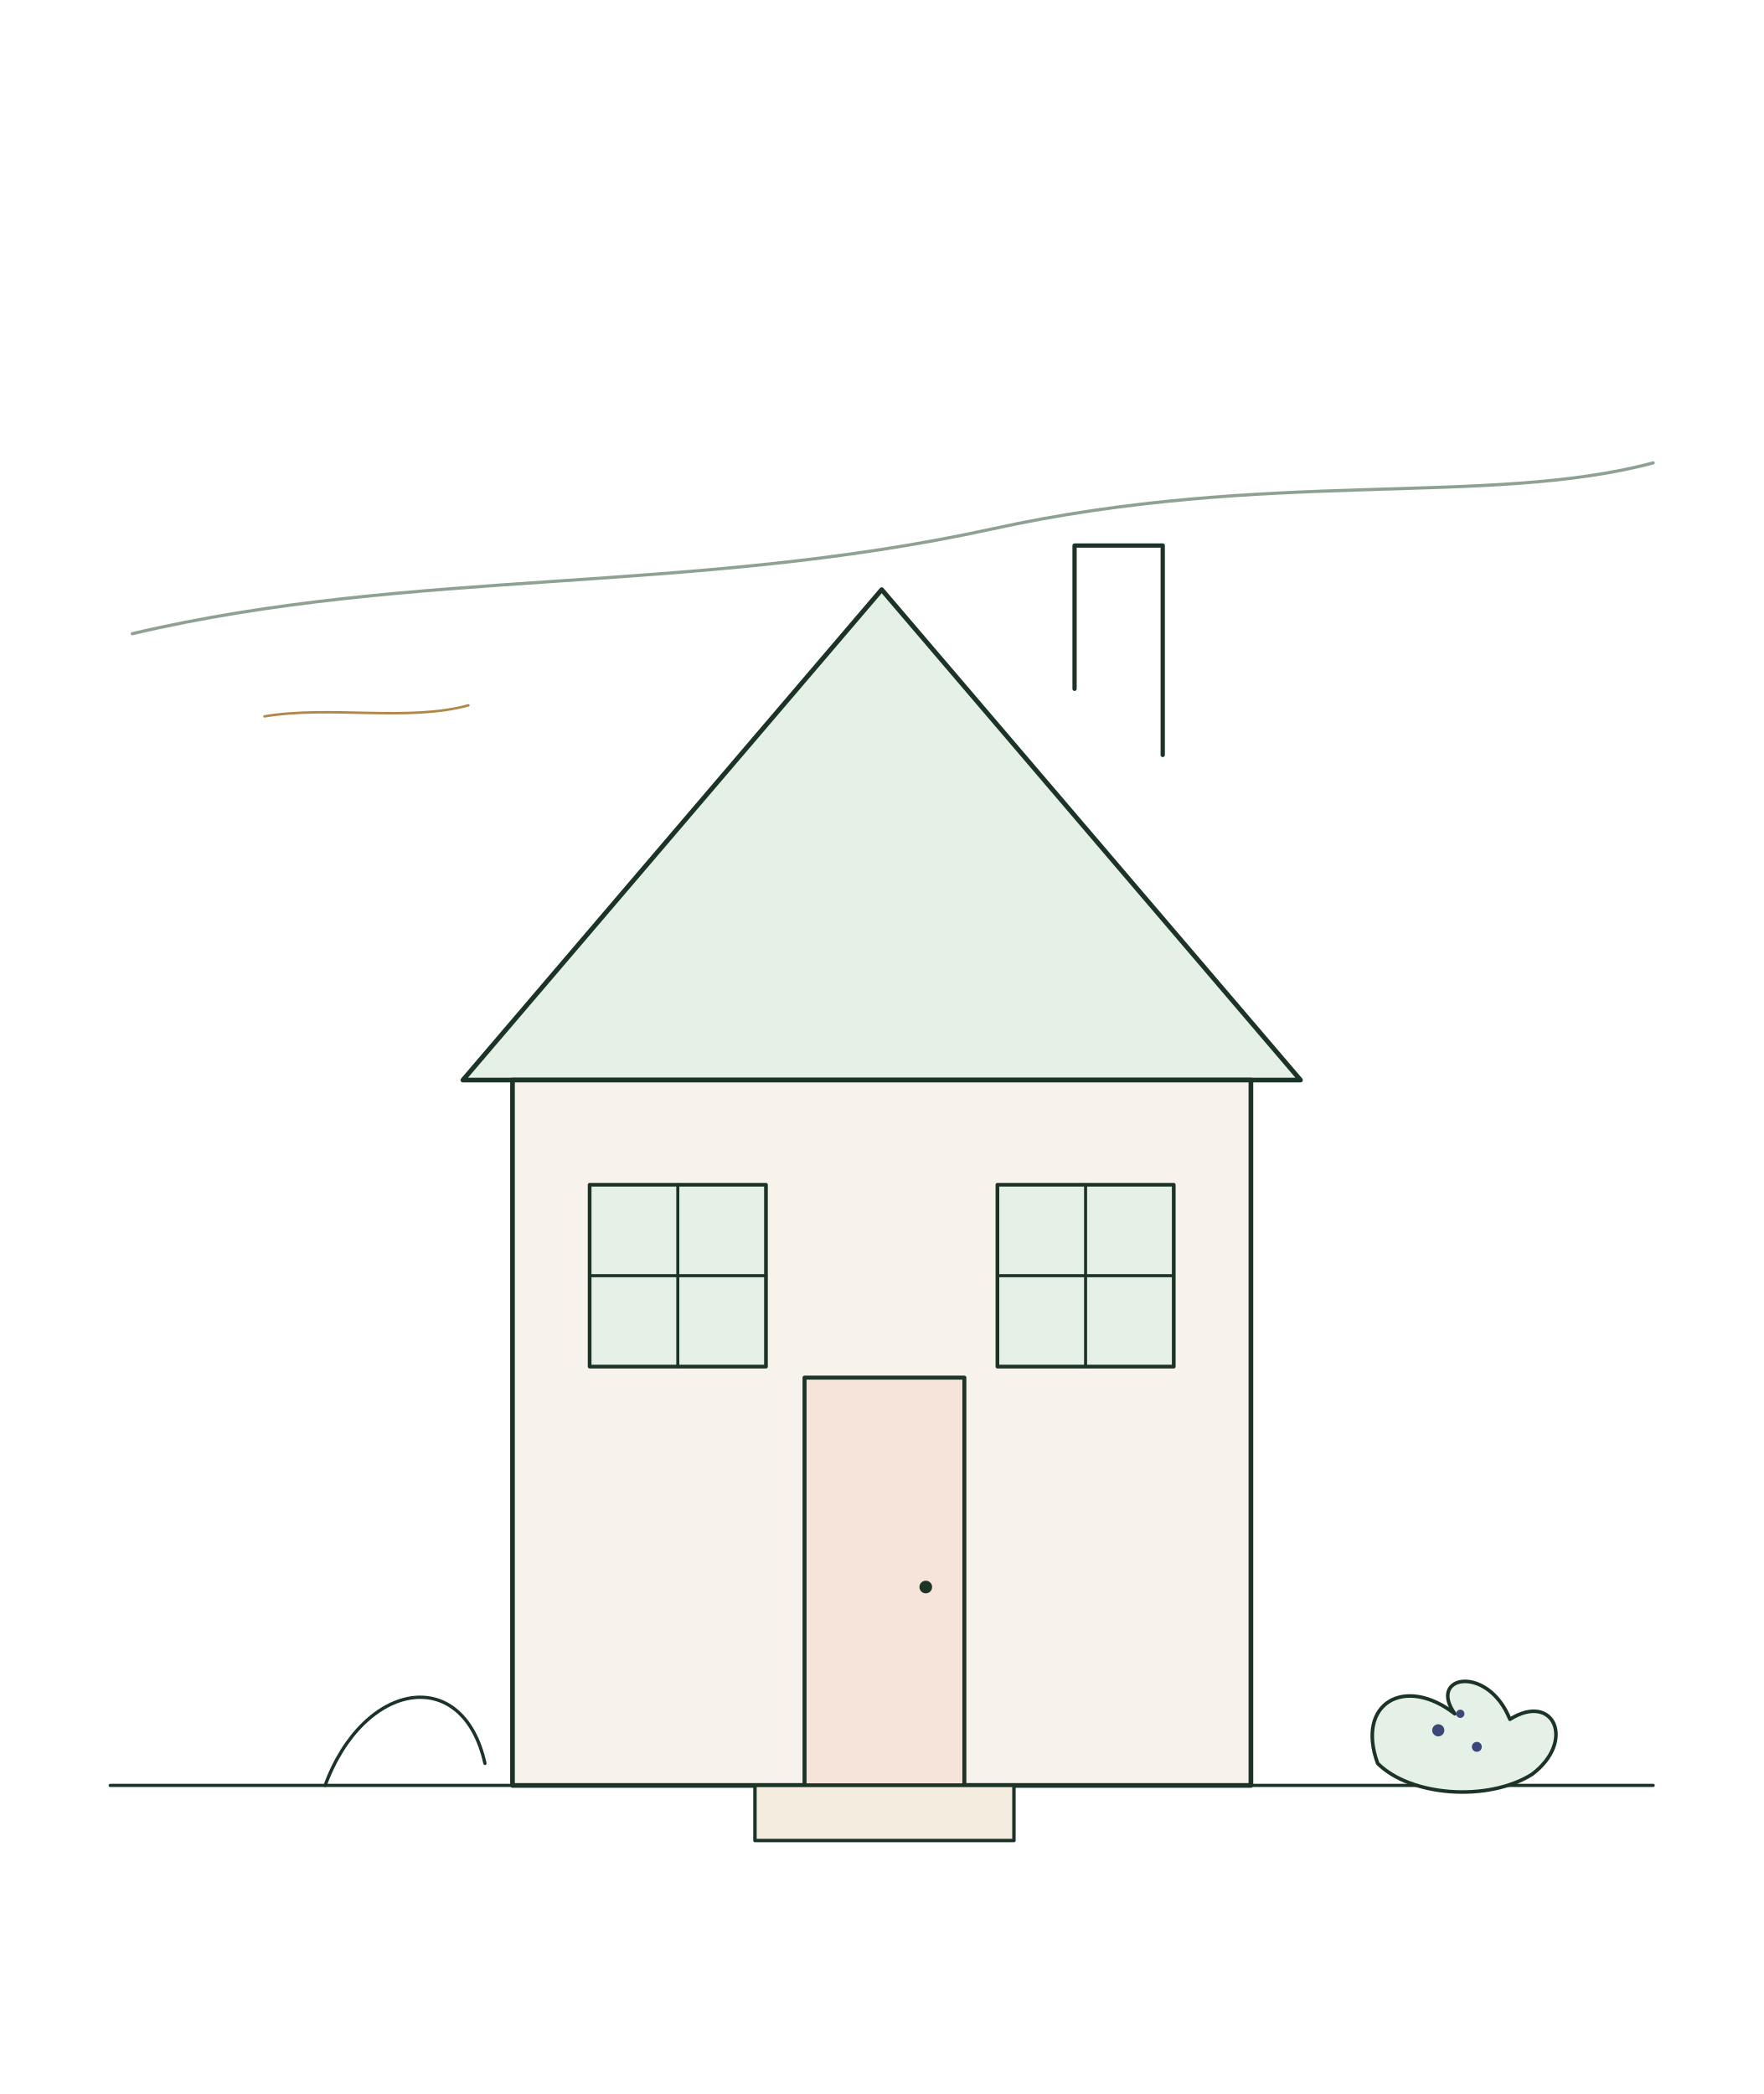
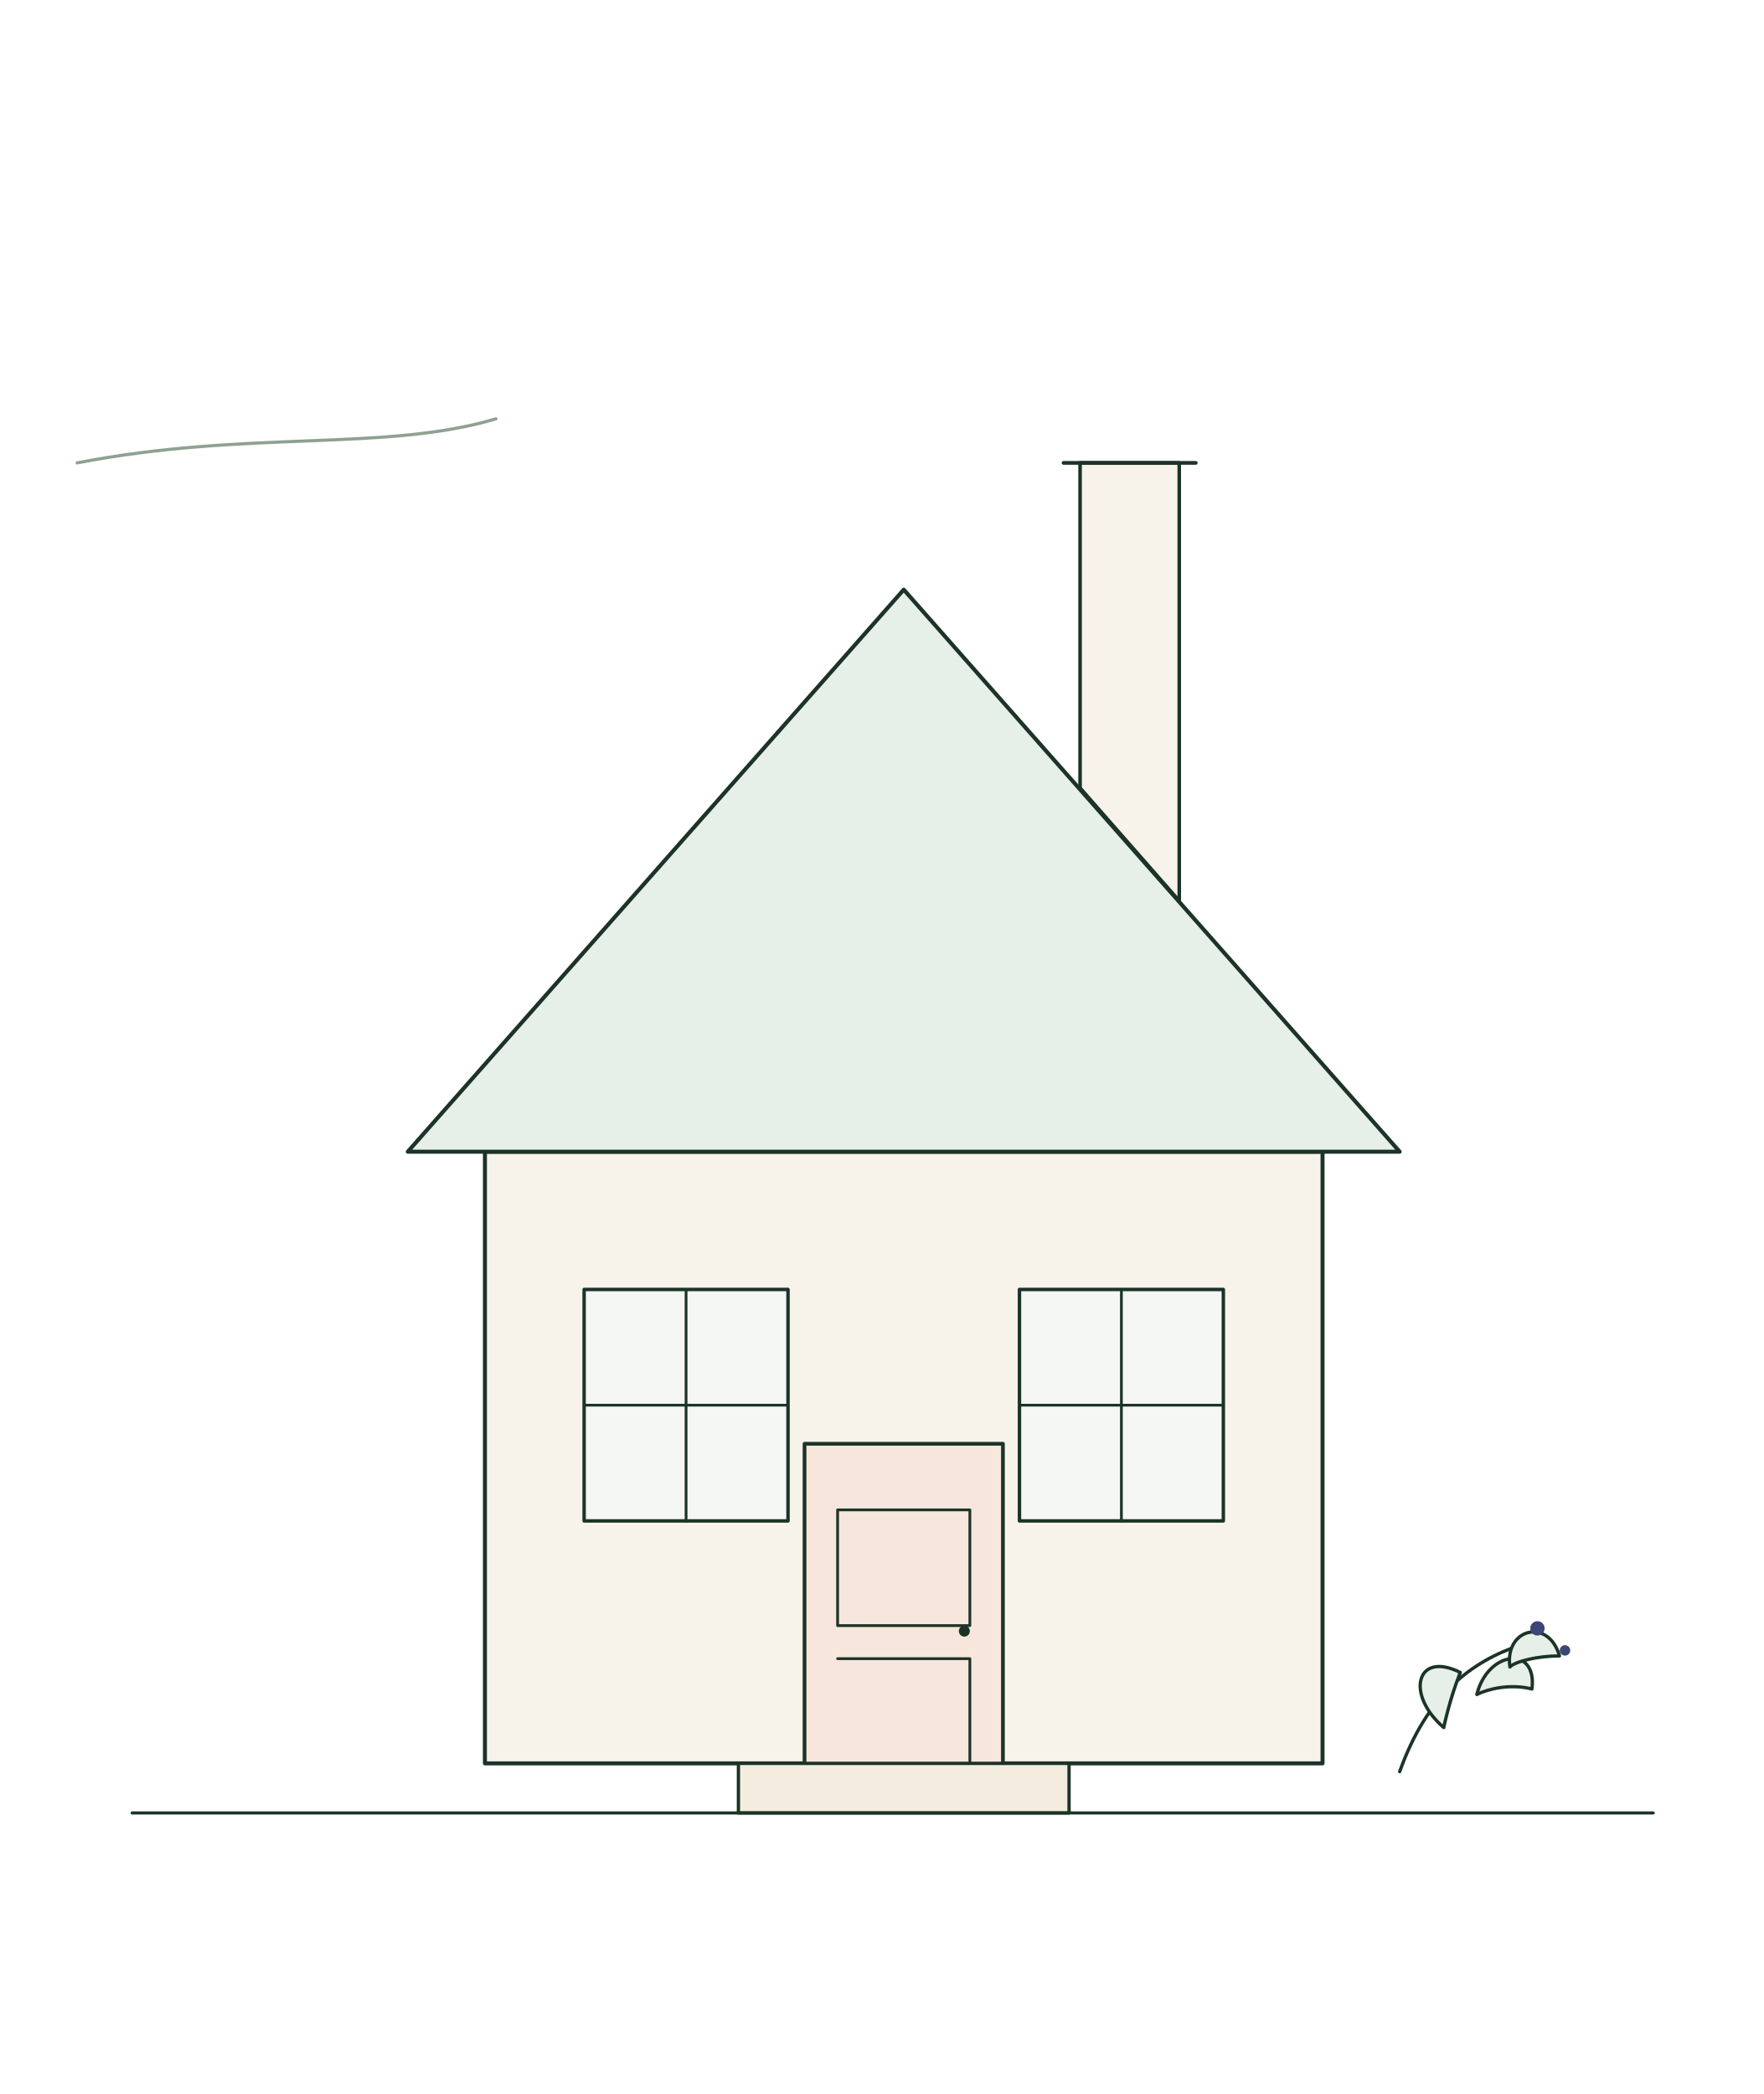
<svg xmlns="http://www.w3.org/2000/svg" viewBox="0 0 640 760" fill="none" stroke-linecap="round" stroke-linejoin="round">
-   <path d="M48 230 C 150 206, 250 216, 360 192 C 460 170, 540 184, 600 168" stroke="#8ea192" stroke-width="1.15" />
-   <path d="M40 648 H 600" stroke="#1c3328" stroke-width="1.15" />
-   <path d="M168 392 L 320 214 L 472 392 Z" fill="#e5f0e7" stroke="#1c3328" stroke-width="1.7" />
-   <path d="M390 250 V 198 H 422 V 274" stroke="#1c3328" stroke-width="1.55" />
-   <path d="M186 392 H 454 V 648 H 186 Z" fill="#f7f3ea" stroke="#1c3328" stroke-width="1.7" />
-   <path d="M214 430 H 278 V 496 H 214 Z" fill="#e5f0e7" stroke="#1c3328" stroke-width="1.35" />
-   <path d="M246 430 V 496 M 214 463 H 278" stroke="#1c3328" stroke-width="1.1" />
-   <path d="M362 430 H 426 V 496 H 362 Z" fill="#e5f0e7" stroke="#1c3328" stroke-width="1.35" />
-   <path d="M394 430 V 496 M 362 463 H 426" stroke="#1c3328" stroke-width="1.1" />
-   <path d="M292 648 V 500 H 350 V 648 Z" fill="#f6e4da" stroke="#1c3328" stroke-width="1.45" />
-   <circle cx="336" cy="576" r="2.3" fill="#1c3328" stroke="none" />
-   <path d="M274 648 H 368 V 668 H 274 Z" fill="#f4ecdf" stroke="#1c3328" stroke-width="1.25" />
-   <g transform="translate(500 600)">
-     <path d="M0 40 C -8 18, 10 8, 28 22 C 18 8, 40 4, 48 24 C 64 14, 72 32, 56 44 C 40 54, 12 52, 0 40 Z" fill="#e5f0e7" stroke="#1c3328" stroke-width="1.3" />
-     <circle cx="22" cy="28" r="2.2" fill="#3c4678" />
-     <circle cx="36" cy="34" r="1.8" fill="#3c4678" />
-     <circle cx="30" cy="22" r="1.5" fill="#3c4678" />
+   <path d="M28 168 C 90 156, 140 164, 180 152" stroke="#8ea192" stroke-width="1.15" />
+   <path d="M176 418 H 480 V 640 H 176 Z" fill="#f7f3ea" stroke="#1c3328" stroke-width="1.45" />
+   <path d="M148 418 L 328 214 L 508 418 Z" fill="#e7f0e8" stroke="#1c3328" stroke-width="1.45" />
+   <path d="M392 168 H 428 L 428 327 L 392 286 Z" fill="#f7f3ea" stroke="#1c3328" stroke-width="1.3" />
+   <path d="M386 168 H 434" stroke="#1c3328" stroke-width="1.35" />
+   <path d="M164 418 H 492" stroke="#1c3328" stroke-width="1.15" />
+   <path d="M212 468 H 286 V 552 H 212 Z" fill="#f4f7f4" stroke="#1c3328" stroke-width="1.25" />
+   <path d="M249 468 V 552 M 212 510 H 286" stroke="#1c3328" stroke-width="1" />
+   <path d="M370 468 H 444 V 552 H 370 Z" fill="#f4f7f4" stroke="#1c3328" stroke-width="1.25" />
+   <path d="M407 468 V 552 M 370 510 H 444" stroke="#1c3328" stroke-width="1" />
+   <path d="M292 640 V 524 H 364 V 640" fill="#f6e6dc" stroke="#1c3328" stroke-width="1.35" />
+   <path d="M304 548 H 352 V 590 H 304 Z" stroke="#1c3328" stroke-width="1" />
+   <path d="M304 602 H 352 V 640" stroke="#1c3328" stroke-width="1" />
+   <circle cx="350" cy="592" r="2" fill="#1c3328" stroke="none" />
+   <path d="M268 640 H 388 V 658 H 268 Z" fill="#f4ecdf" stroke="#1c3328" stroke-width="1.2" />
+   <path d="M48 658 H 600" stroke="#1c3328" stroke-width="1.15" />
+   <g transform="translate(500 575)" fill="none" stroke="#1c3328" stroke-width="1.2">
+     <path d="M8 68 C 18 40, 34 28, 52 22" stroke-linecap="round" />
+     <path d="M24 52 C 10 40, 14 24, 30 32 C 26 42, 24 52, 24 52 Z" fill="#e7f0e8" />
+     <path d="M36 40 C 40 24, 58 22, 56 38 C 48 36, 40 38, 36 40 Z" fill="#e7f0e8" />
+     <path d="M48 30 C 46 16, 62 12, 66 26 C 58 26, 50 28, 48 30 Z" fill="#e7f0e8" />
+     <circle cx="58" cy="16" r="2.6" fill="#3c4678" stroke="none" />
+     <circle cx="68" cy="24" r="1.9" fill="#3c4678" stroke="none" />
  </g>
-   <path d="M118 648 C 132 610, 168 604, 176 640" stroke="#1c3328" stroke-width="1.2" />
-   <path d="M96 260 C 120 256, 148 262, 170 256" stroke="#b08948" stroke-width="0.9" />
</svg>
